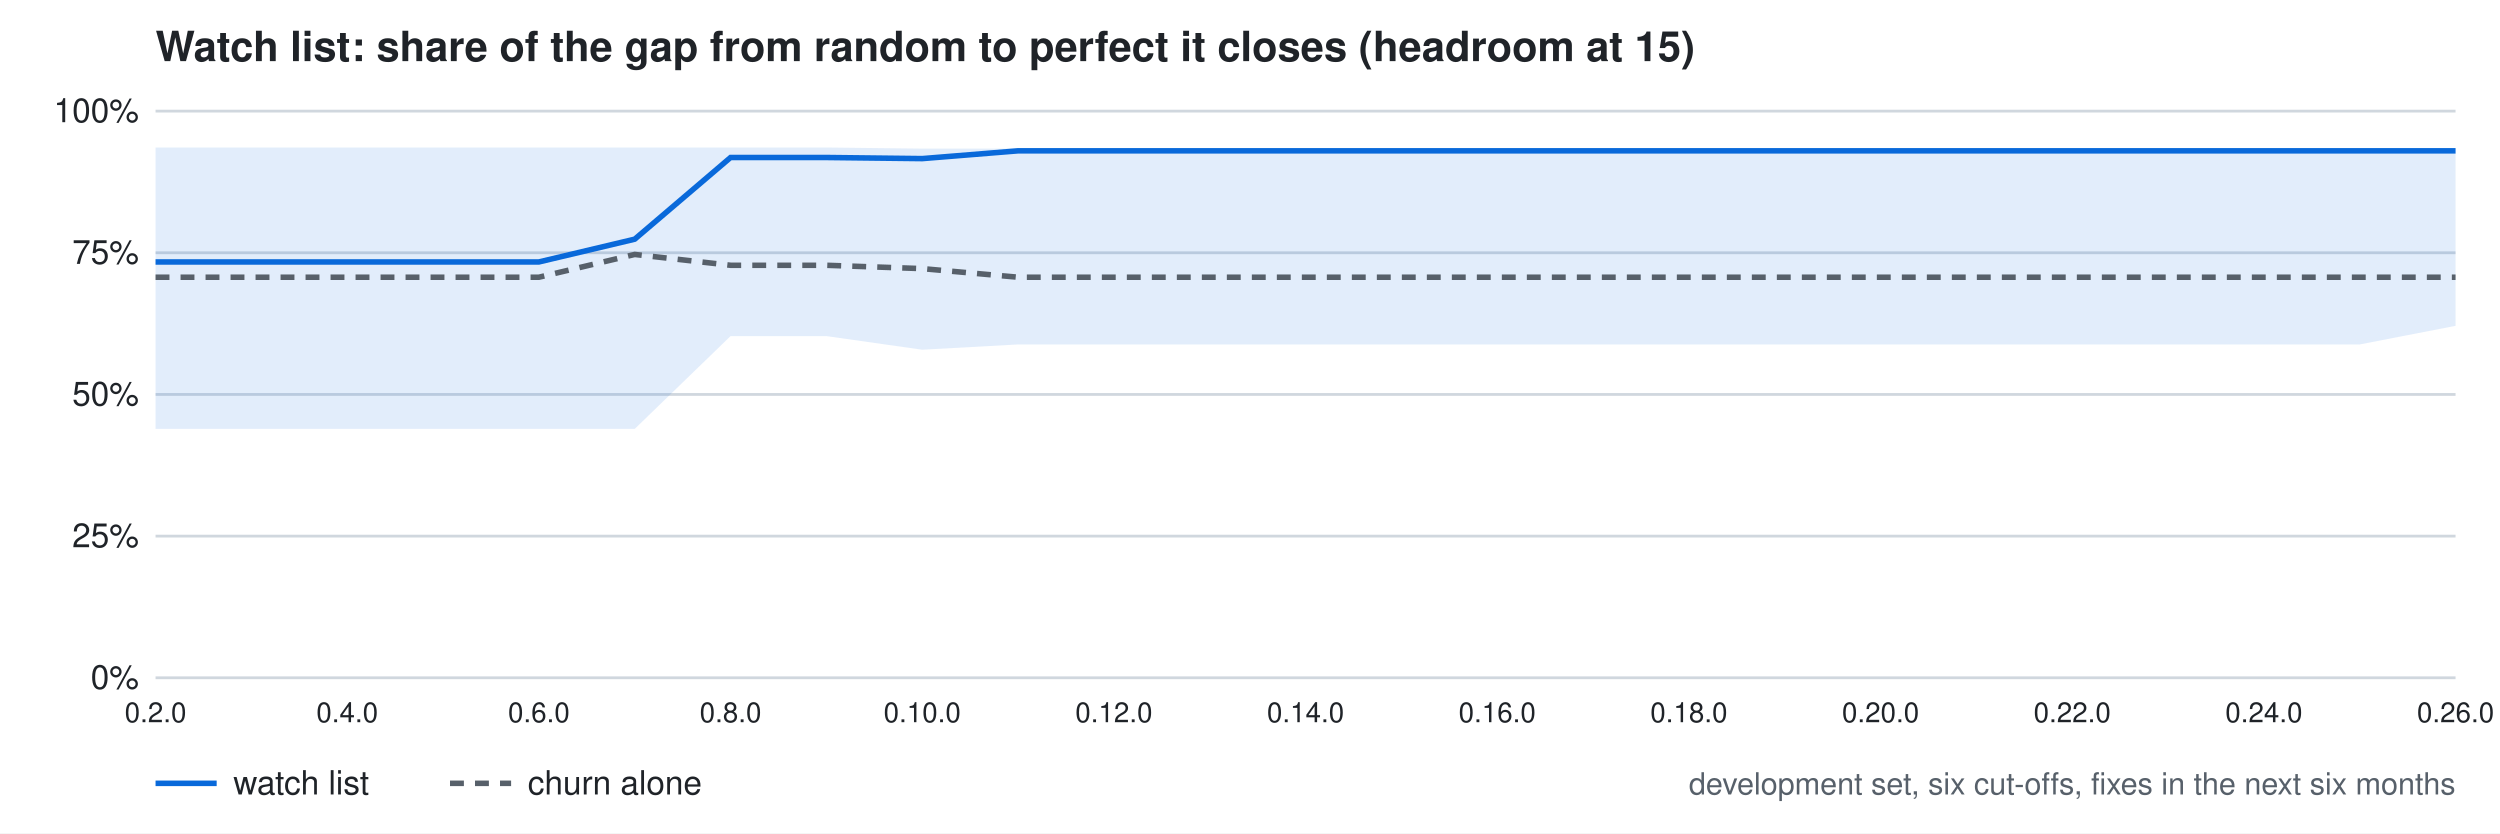
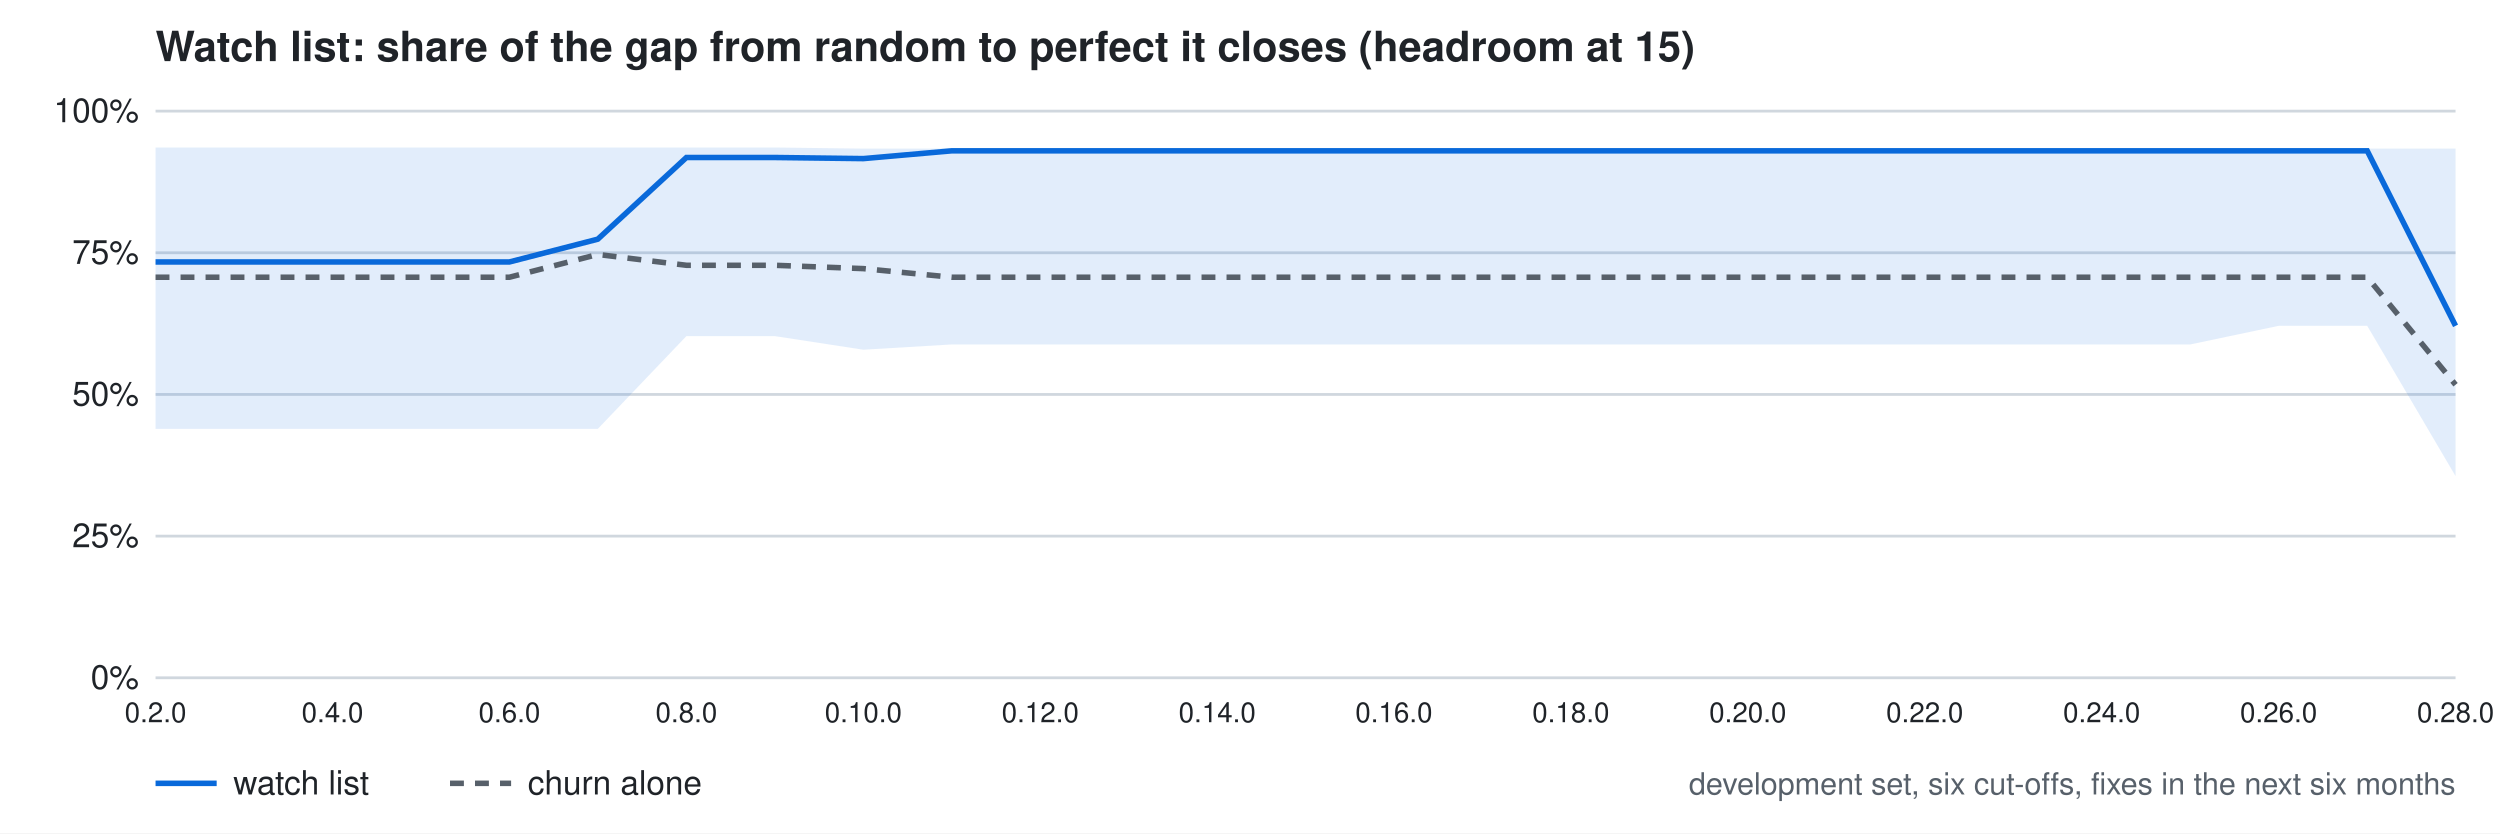
<svg xmlns="http://www.w3.org/2000/svg" width="900" height="300" viewBox="0 0 900 300" font-family="-apple-system,Segoe UI,Helvetica,Arial,sans-serif" font-size="12">
  <rect width="900" height="300" fill="#ffffff" />
  <text x="56" y="22" font-size="15" font-weight="600" fill="#1f2328">Watch list: share of the gap from random to perfect it closes (headroom at 15)</text>
  <line x1="56" y1="244.0" x2="884" y2="244.0" stroke="#d0d7de" stroke-width="1" />
  <text x="50" y="248.0" text-anchor="end" fill="#1f2328">0%</text>
  <line x1="56" y1="193.0" x2="884" y2="193.0" stroke="#d0d7de" stroke-width="1" />
  <text x="50" y="197.0" text-anchor="end" fill="#1f2328">25%</text>
  <line x1="56" y1="142.0" x2="884" y2="142.0" stroke="#d0d7de" stroke-width="1" />
  <text x="50" y="146.0" text-anchor="end" fill="#1f2328">50%</text>
  <line x1="56" y1="91.0" x2="884" y2="91.0" stroke="#d0d7de" stroke-width="1" />
  <text x="50" y="95.0" text-anchor="end" fill="#1f2328">75%</text>
  <line x1="56" y1="40.0" x2="884" y2="40.0" stroke="#d0d7de" stroke-width="1" />
  <text x="50" y="44.0" text-anchor="end" fill="#1f2328">100%</text>
  <text x="56.0" y="260" text-anchor="middle" fill="#1f2328" font-size="10">0.2.0</text>
-   <text x="125.0" y="260" text-anchor="middle" fill="#1f2328" font-size="10">0.4.0</text>
-   <text x="194.0" y="260" text-anchor="middle" fill="#1f2328" font-size="10">0.6.0</text>
-   <text x="263.0" y="260" text-anchor="middle" fill="#1f2328" font-size="10">0.8.0</text>
-   <text x="332.0" y="260" text-anchor="middle" fill="#1f2328" font-size="10">0.10.0</text>
-   <text x="401.0" y="260" text-anchor="middle" fill="#1f2328" font-size="10">0.12.0</text>
-   <text x="470.0" y="260" text-anchor="middle" fill="#1f2328" font-size="10">0.14.0</text>
-   <text x="539.0" y="260" text-anchor="middle" fill="#1f2328" font-size="10">0.16.0</text>
-   <text x="608.0" y="260" text-anchor="middle" fill="#1f2328" font-size="10">0.18.0</text>
-   <text x="677.0" y="260" text-anchor="middle" fill="#1f2328" font-size="10">0.20.0</text>
-   <text x="746.0" y="260" text-anchor="middle" fill="#1f2328" font-size="10">0.22.0</text>
-   <text x="815.0" y="260" text-anchor="middle" fill="#1f2328" font-size="10">0.24.0</text>
-   <text x="884.0" y="260" text-anchor="middle" fill="#1f2328" font-size="10">0.26.0</text>
-   <polygon points="56.0,53.1 90.5,53.1 125.0,53.1 159.5,53.1 194.0,53.1 228.5,53.1 263.0,53.1 297.5,53.1 332.0,53.5 366.5,53.5 401.0,53.5 435.5,53.5 470.0,53.5 504.5,53.5 539.0,53.5 573.5,53.5 608.0,53.5 642.5,53.5 677.0,53.5 711.5,53.5 746.0,53.5 780.5,53.5 815.0,53.5 849.5,53.5 884.0,53.5 884.0,117.3 849.5,124.0 815.0,124.0 780.5,124.0 746.0,124.0 711.5,124.0 677.0,124.0 642.5,124.0 608.0,124.0 573.5,124.0 539.0,124.0 504.5,124.0 470.0,124.0 435.5,124.0 401.0,124.0 366.5,124.0 332.0,125.9 297.5,121.0 263.0,121.0 228.5,154.4 194.0,154.4 159.5,154.4 125.0,154.4 90.5,154.4 56.0,154.4" fill="#0969da" fill-opacity="0.12" stroke="none" />
-   <polyline points="56.0,94.3 90.5,94.3 125.0,94.3 159.5,94.3 194.0,94.3 228.5,86.1 263.0,56.7 297.5,56.7 332.0,57.1 366.5,54.3 401.0,54.3 435.5,54.3 470.0,54.3 504.5,54.3 539.0,54.3 573.5,54.3 608.0,54.3 642.5,54.3 677.0,54.3 711.5,54.3 746.0,54.3 780.5,54.3 815.0,54.3 849.5,54.3 884.0,54.3" fill="none" stroke="#0969da" stroke-width="2" />
-   <polyline points="56.0,99.8 90.5,99.8 125.0,99.8 159.5,99.8 194.0,99.8 228.5,91.6 263.0,95.5 297.5,95.5 332.0,96.7 366.5,99.8 401.0,99.8 435.5,99.8 470.0,99.8 504.5,99.8 539.0,99.8 573.5,99.8 608.0,99.8 642.5,99.8 677.0,99.8 711.5,99.8 746.0,99.8 780.5,99.8 815.0,99.8 849.5,99.8 884.0,99.8" fill="none" stroke="#57606a" stroke-width="2" stroke-dasharray="5 4" />
+   <text x="119.7" y="260" text-anchor="middle" fill="#1f2328" font-size="10">0.4.0</text>
+   <text x="183.4" y="260" text-anchor="middle" fill="#1f2328" font-size="10">0.6.0</text>
+   <text x="247.1" y="260" text-anchor="middle" fill="#1f2328" font-size="10">0.8.0</text>
+   <text x="310.8" y="260" text-anchor="middle" fill="#1f2328" font-size="10">0.10.0</text>
+   <text x="374.5" y="260" text-anchor="middle" fill="#1f2328" font-size="10">0.12.0</text>
+   <text x="438.2" y="260" text-anchor="middle" fill="#1f2328" font-size="10">0.14.0</text>
+   <text x="501.8" y="260" text-anchor="middle" fill="#1f2328" font-size="10">0.16.0</text>
+   <text x="565.5" y="260" text-anchor="middle" fill="#1f2328" font-size="10">0.18.0</text>
+   <text x="629.2" y="260" text-anchor="middle" fill="#1f2328" font-size="10">0.20.0</text>
+   <text x="692.9" y="260" text-anchor="middle" fill="#1f2328" font-size="10">0.22.0</text>
+   <text x="756.6" y="260" text-anchor="middle" fill="#1f2328" font-size="10">0.24.0</text>
+   <text x="820.3" y="260" text-anchor="middle" fill="#1f2328" font-size="10">0.26.0</text>
+   <text x="884.0" y="260" text-anchor="middle" fill="#1f2328" font-size="10">0.28.0</text>
+   <polygon points="56.0,53.1 87.8,53.1 119.7,53.1 151.5,53.1 183.4,53.1 215.2,53.1 247.1,53.1 278.9,53.1 310.8,53.5 342.6,53.5 374.5,53.5 406.3,53.5 438.2,53.5 470.0,53.5 501.8,53.5 533.7,53.5 565.5,53.5 597.4,53.5 629.2,53.5 661.1,53.5 692.9,53.5 724.8,53.5 756.6,53.5 788.5,53.5 820.3,53.5 852.2,53.5 884.0,53.5 884.0,171.4 852.2,117.3 820.3,117.3 788.5,124.0 756.6,124.0 724.8,124.0 692.9,124.0 661.1,124.0 629.2,124.0 597.4,124.0 565.5,124.0 533.7,124.0 501.8,124.0 470.0,124.0 438.2,124.0 406.3,124.0 374.5,124.0 342.6,124.0 310.8,125.9 278.9,121.0 247.1,121.0 215.2,154.4 183.4,154.4 151.5,154.4 119.7,154.4 87.8,154.4 56.0,154.4" fill="#0969da" fill-opacity="0.12" stroke="none" />
+   <polyline points="56.0,94.3 87.8,94.3 119.7,94.3 151.5,94.3 183.4,94.3 215.2,86.1 247.1,56.7 278.9,56.7 310.8,57.1 342.6,54.3 374.5,54.3 406.3,54.3 438.2,54.3 470.0,54.3 501.8,54.3 533.7,54.3 565.5,54.3 597.4,54.3 629.2,54.3 661.1,54.3 692.9,54.3 724.8,54.3 756.6,54.3 788.5,54.3 820.3,54.3 852.2,54.3 884.0,117.3" fill="none" stroke="#0969da" stroke-width="2" />
+   <polyline points="56.0,99.8 87.8,99.8 119.7,99.8 151.5,99.8 183.4,99.8 215.2,91.6 247.1,95.5 278.9,95.5 310.8,96.7 342.6,99.8 374.5,99.8 406.3,99.8 438.2,99.8 470.0,99.8 501.8,99.8 533.7,99.8 565.5,99.8 597.4,99.8 629.2,99.8 661.1,99.8 692.9,99.8 724.8,99.8 756.6,99.8 788.5,99.8 820.3,99.8 852.2,99.8 884.0,138.5" fill="none" stroke="#57606a" stroke-width="2" stroke-dasharray="5 4" />
  <line x1="56" y1="282" x2="78" y2="282" stroke="#0969da" stroke-width="2" />
  <text x="84" y="286" fill="#1f2328">watch list</text>
  <line x1="162" y1="282" x2="184" y2="282" stroke="#57606a" stroke-width="2" stroke-dasharray="5 4" />
  <text x="190" y="286" fill="#1f2328">churn alone</text>
  <text x="884" y="286" text-anchor="end" fill="#57606a" font-size="11">development set, six cut-offs, fixes in the next six months</text>
</svg>
